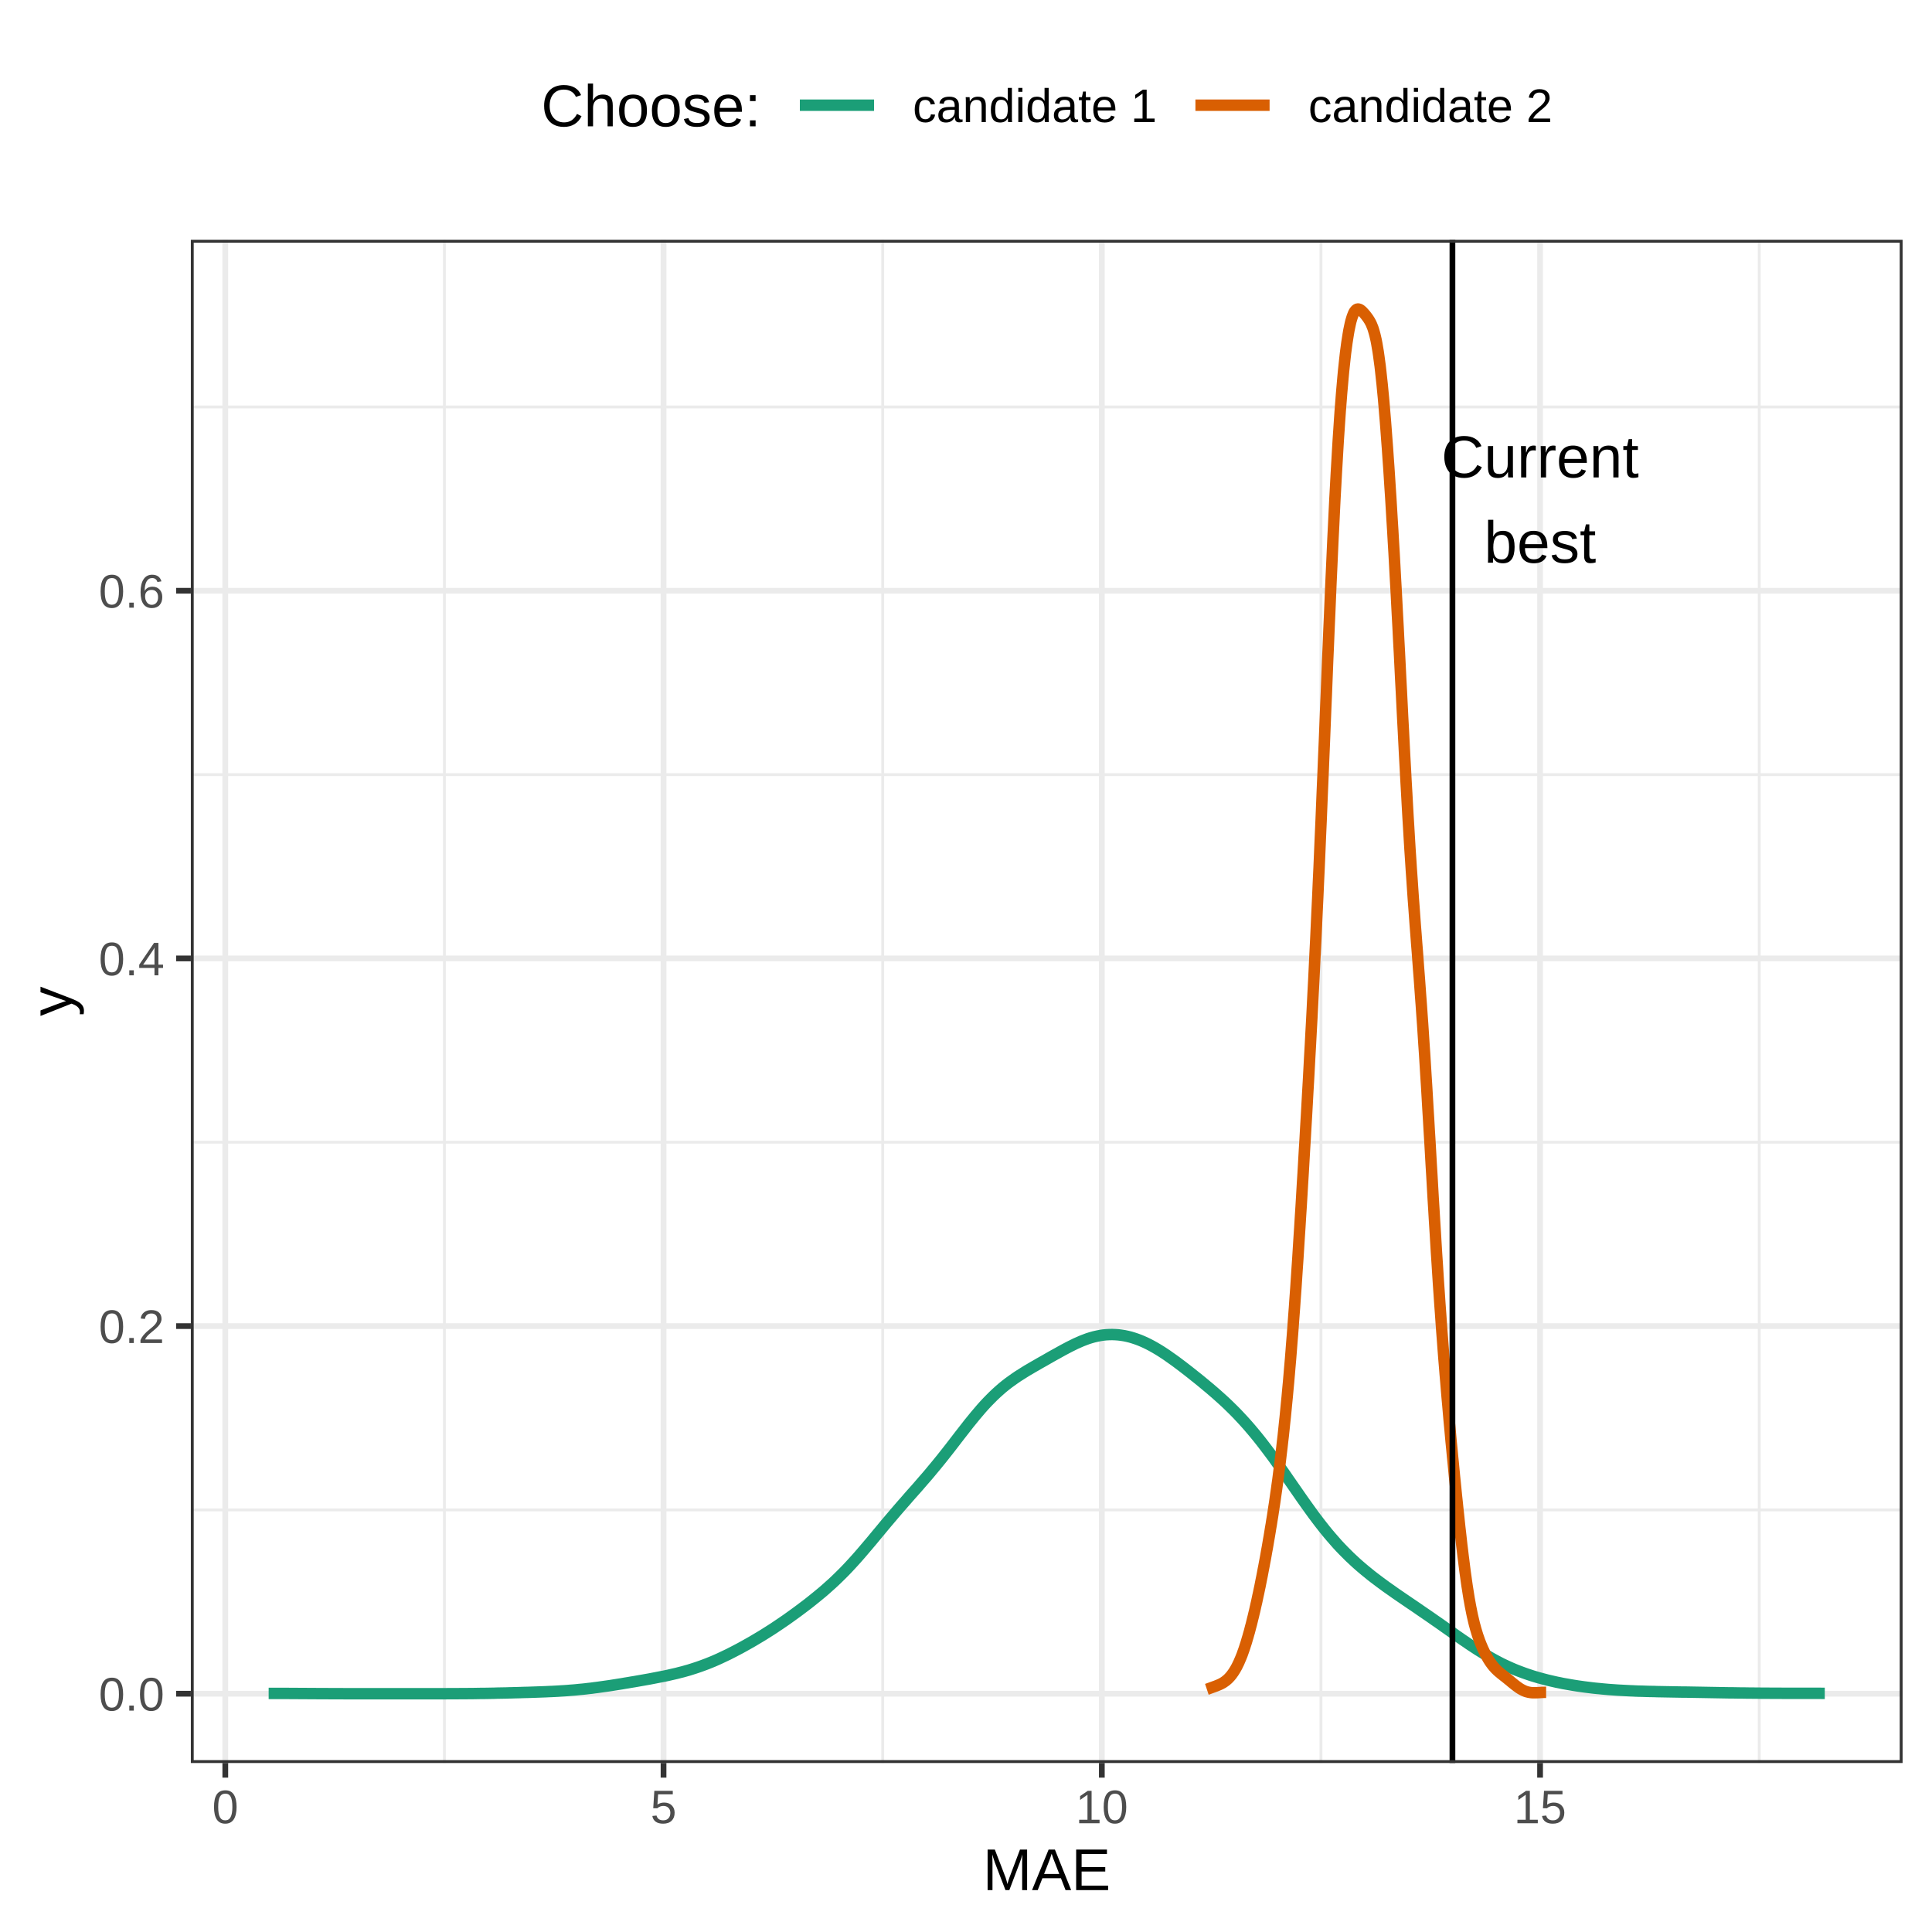
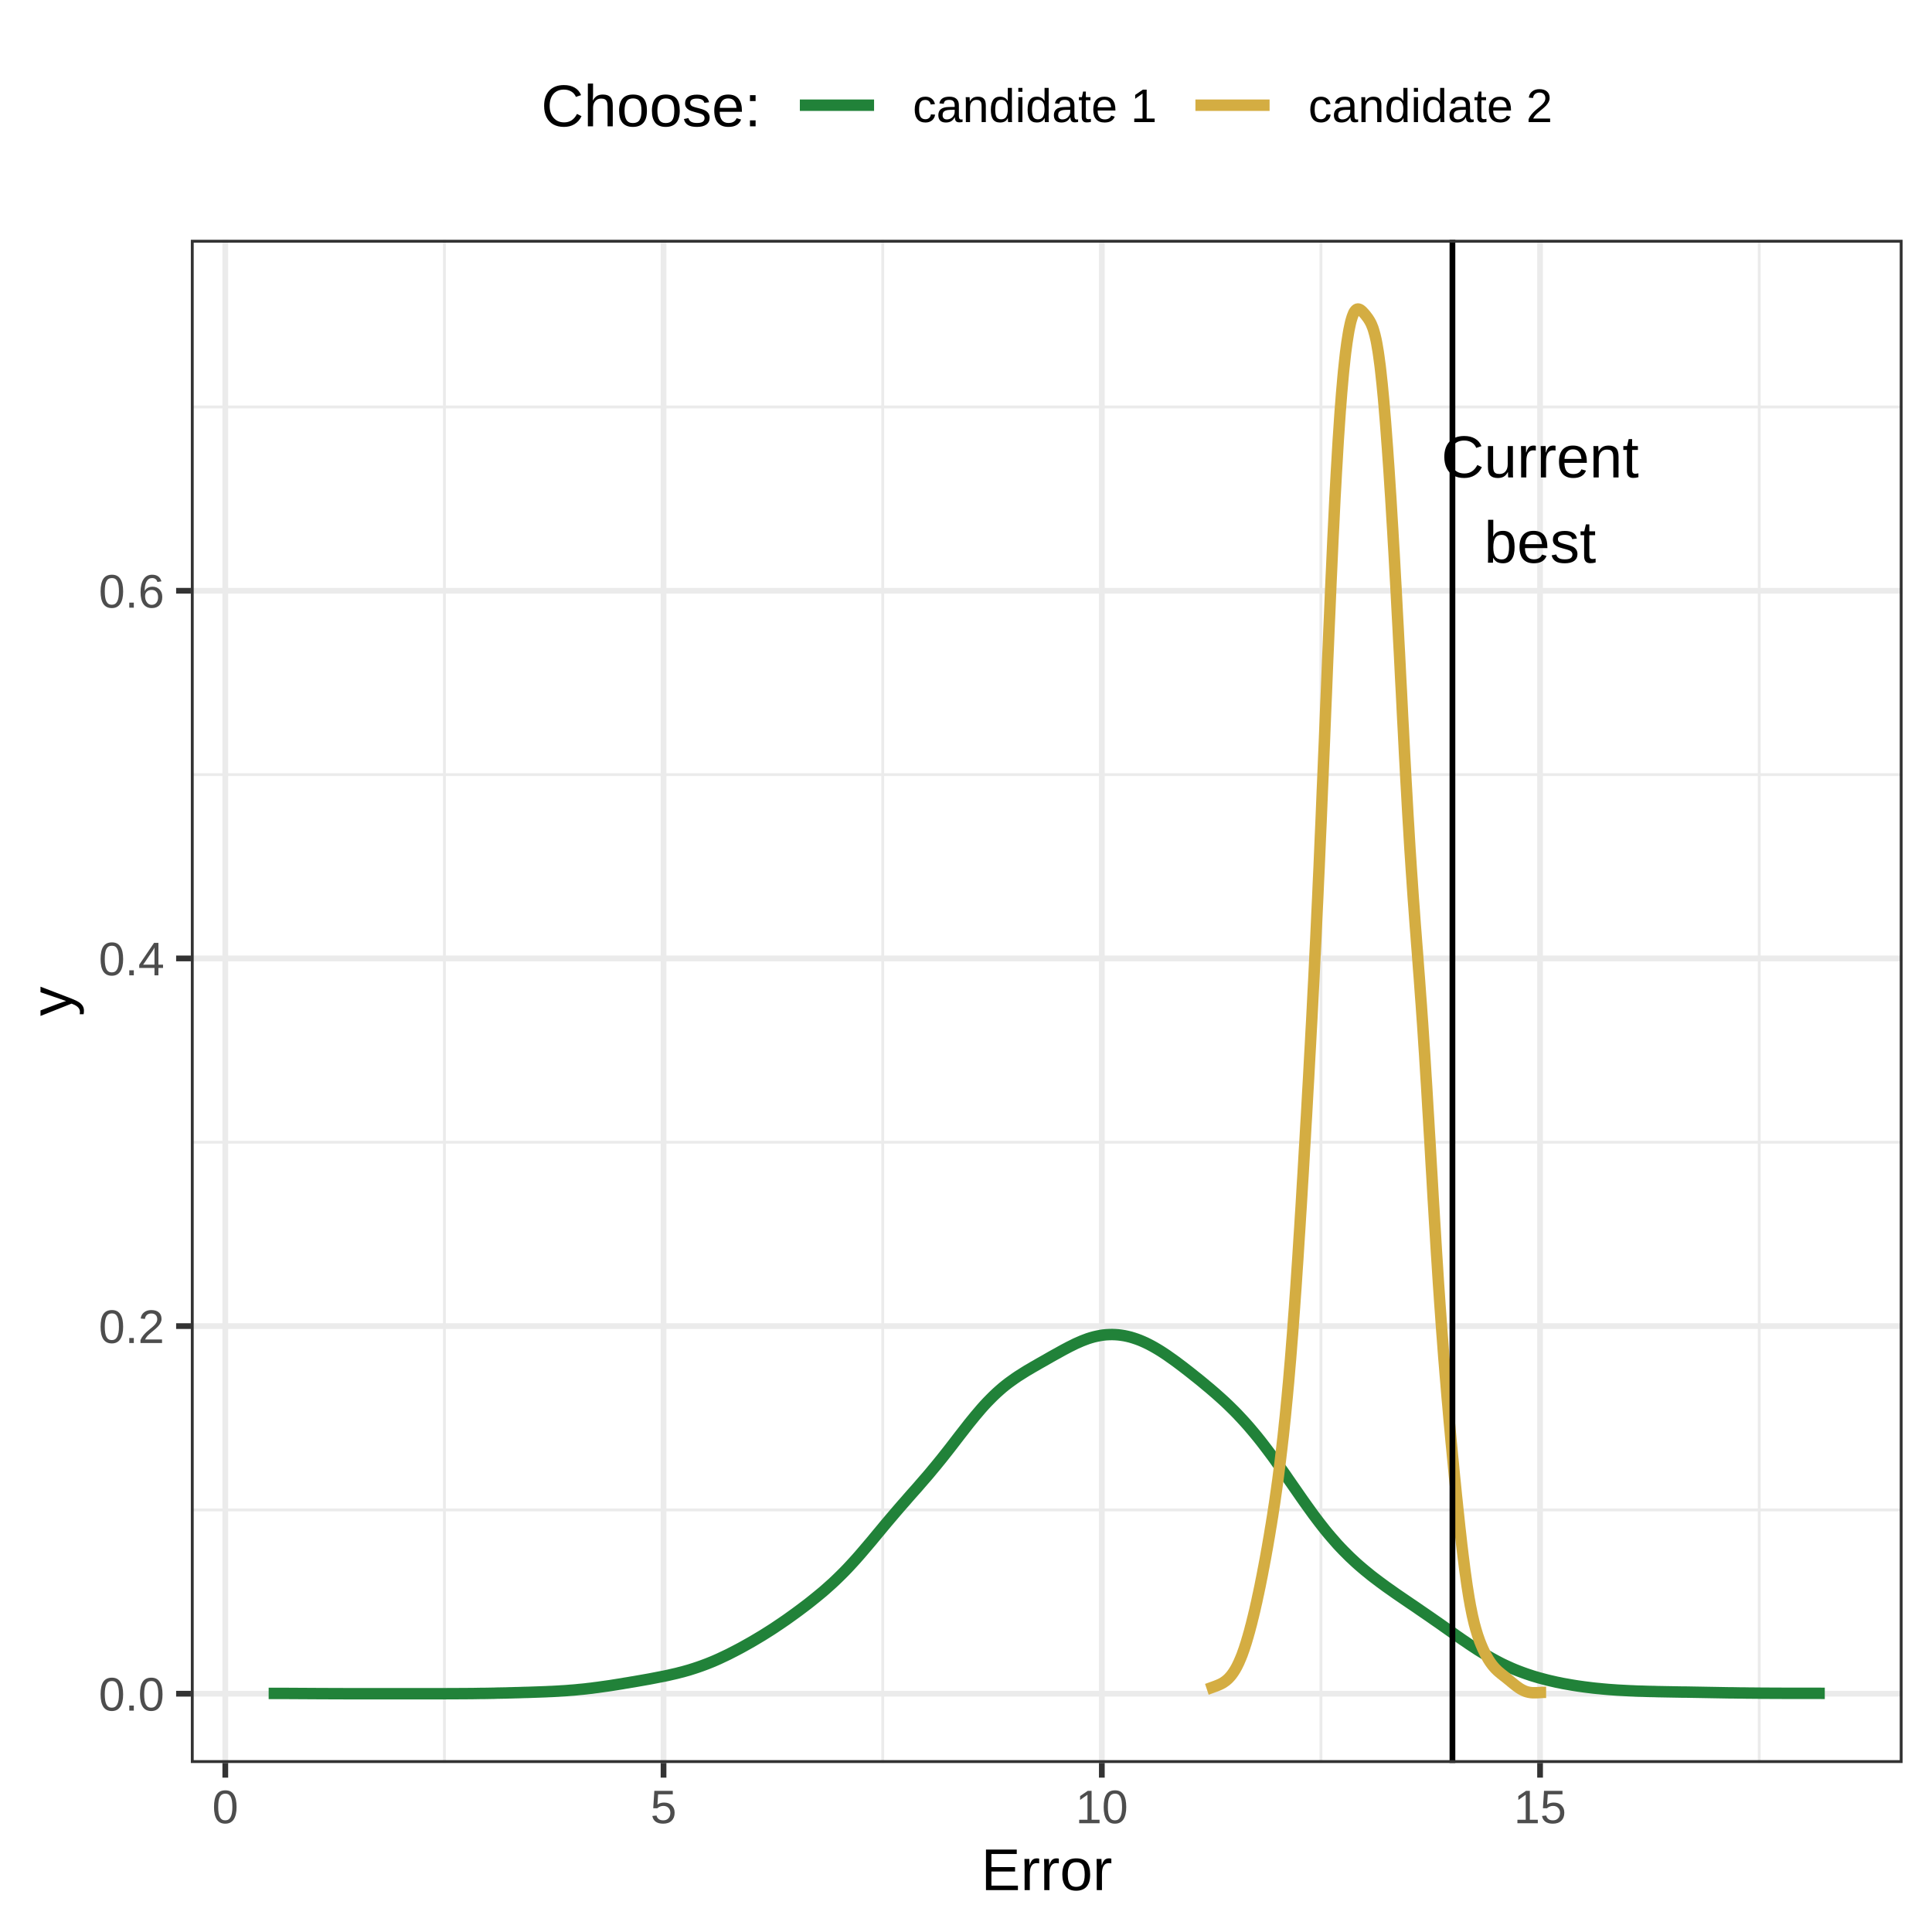
<svg xmlns="http://www.w3.org/2000/svg" width="360.00pt" height="360.00pt" viewBox="0 0 360.00 360.00">
  <g class="svglite">
    <defs>
      <style type="text/css">
    .svglite line, .svglite polyline, .svglite polygon, .svglite path, .svglite rect, .svglite circle {
      fill: none;
      stroke: #000000;
      stroke-linecap: round;
      stroke-linejoin: round;
      stroke-miterlimit: 10.00;
    }
    .svglite text {
      white-space: pre;
    }
    .svglite g.glyphgroup path {
      fill: inherit;
      stroke: none;
    }
  </style>
    </defs>
    <rect width="100%" height="100%" style="stroke: none; fill: #FFFFFF;" />
    <defs>
      <clipPath id="cpMC4wMHwzNjAuMDB8MC4wMHwzNjAuMDA=">
        <rect x="0.00" y="0.00" width="360.00" height="360.00" />
      </clipPath>
    </defs>
    <g clip-path="url(#cpMC4wMHwzNjAuMDB8MC4wMHwzNjAuMDA=)">
      <rect x="0" y="0.00" width="360.00" height="360.00" style="stroke-width: 1.07; stroke: #FFFFFF; fill: #FFFFFF;" />
    </g>
    <defs>
      <clipPath id="cpMzUuNTZ8MzU0LjUyfDQ0LjY4fDMyOC41MA==">
        <rect x="35.56" y="44.68" width="318.96" height="283.83" />
      </clipPath>
    </defs>
    <g clip-path="url(#cpMzUuNTZ8MzU0LjUyfDQ0LjY4fDMyOC41MA==)">
      <rect x="35.56" y="44.68" width="318.96" height="283.83" style="stroke-width: 1.07; stroke: none; fill: #FFFFFF;" />
      <polyline points="35.56,281.35 354.52,281.35 " style="stroke-width: 0.53; stroke: #EBEBEB; stroke-linecap: butt;" />
      <polyline points="35.56,212.84 354.52,212.84 " style="stroke-width: 0.53; stroke: #EBEBEB; stroke-linecap: butt;" />
      <polyline points="35.56,144.34 354.52,144.34 " style="stroke-width: 0.53; stroke: #EBEBEB; stroke-linecap: butt;" />
      <polyline points="35.56,75.83 354.52,75.83 " style="stroke-width: 0.53; stroke: #EBEBEB; stroke-linecap: butt;" />
      <polyline points="82.81,328.50 82.81,44.68 " style="stroke-width: 0.53; stroke: #EBEBEB; stroke-linecap: butt;" />
      <polyline points="164.48,328.50 164.48,44.68 " style="stroke-width: 0.53; stroke: #EBEBEB; stroke-linecap: butt;" />
      <polyline points="246.14,328.50 246.14,44.68 " style="stroke-width: 0.53; stroke: #EBEBEB; stroke-linecap: butt;" />
      <polyline points="327.81,328.50 327.81,44.68 " style="stroke-width: 0.53; stroke: #EBEBEB; stroke-linecap: butt;" />
      <polyline points="35.56,315.60 354.52,315.60 " style="stroke-width: 1.07; stroke: #EBEBEB; stroke-linecap: butt;" />
      <polyline points="35.56,247.10 354.52,247.10 " style="stroke-width: 1.07; stroke: #EBEBEB; stroke-linecap: butt;" />
      <polyline points="35.56,178.59 354.52,178.59 " style="stroke-width: 1.07; stroke: #EBEBEB; stroke-linecap: butt;" />
      <polyline points="35.56,110.08 354.52,110.08 " style="stroke-width: 1.07; stroke: #EBEBEB; stroke-linecap: butt;" />
      <polyline points="41.98,328.50 41.98,44.68 " style="stroke-width: 1.07; stroke: #EBEBEB; stroke-linecap: butt;" />
      <polyline points="123.64,328.50 123.64,44.68 " style="stroke-width: 1.07; stroke: #EBEBEB; stroke-linecap: butt;" />
      <polyline points="205.31,328.50 205.31,44.68 " style="stroke-width: 1.07; stroke: #EBEBEB; stroke-linecap: butt;" />
      <polyline points="286.97,328.50 286.97,44.68 " style="stroke-width: 1.07; stroke: #EBEBEB; stroke-linecap: butt;" />
-       <polyline points="50.06,315.54 50.63,315.54 51.20,315.54 51.76,315.54 52.33,315.54 52.90,315.54 53.47,315.54 54.03,315.55 54.60,315.55 55.17,315.55 55.74,315.56 56.30,315.56 56.87,315.56 57.44,315.57 58.01,315.57 58.57,315.57 59.14,315.58 59.71,315.58 60.28,315.58 60.84,315.58 61.41,315.59 61.98,315.59 62.55,315.59 63.11,315.59 63.68,315.59 64.25,315.60 64.82,315.60 65.38,315.60 65.95,315.60 66.52,315.60 67.09,315.60 67.65,315.60 68.22,315.60 68.79,315.60 69.36,315.60 69.92,315.60 70.49,315.60 71.06,315.60 71.63,315.60 72.19,315.60 72.76,315.60 73.33,315.60 73.89,315.60 74.46,315.60 75.03,315.60 75.60,315.60 76.16,315.60 76.73,315.60 77.30,315.60 77.87,315.60 78.43,315.60 79.00,315.60 79.57,315.60 80.14,315.60 80.70,315.60 81.27,315.60 81.84,315.60 82.41,315.60 82.97,315.60 83.54,315.59 84.11,315.59 84.68,315.59 85.24,315.59 85.81,315.58 86.38,315.58 86.95,315.58 87.51,315.57 88.08,315.57 88.65,315.56 89.22,315.55 89.78,315.54 90.35,315.54 90.92,315.53 91.49,315.52 92.05,315.51 92.62,315.49 93.19,315.48 93.76,315.47 94.32,315.46 94.89,315.44 95.46,315.43 96.02,315.41 96.59,315.40 97.16,315.38 97.73,315.36 98.29,315.35 98.86,315.33 99.43,315.31 100.00,315.29 100.56,315.27 101.13,315.25 101.70,315.23 102.27,315.20 102.83,315.18 103.40,315.15 103.97,315.12 104.54,315.08 105.10,315.05 105.67,315.01 106.24,314.96 106.81,314.92 107.37,314.87 107.94,314.81 108.51,314.76 109.08,314.70 109.64,314.63 110.21,314.57 110.78,314.49 111.35,314.42 111.91,314.34 112.48,314.26 113.05,314.18 113.62,314.10 114.18,314.01 114.75,313.92 115.32,313.83 115.89,313.74 116.45,313.64 117.02,313.55 117.59,313.45 118.15,313.36 118.72,313.26 119.29,313.16 119.86,313.06 120.42,312.96 120.99,312.86 121.56,312.75 122.13,312.64 122.69,312.53 123.26,312.42 123.83,312.31 124.40,312.19 124.96,312.06 125.53,311.93 126.10,311.80 126.67,311.65 127.23,311.51 127.80,311.35 128.37,311.19 128.94,311.01 129.50,310.83 130.07,310.64 130.64,310.44 131.21,310.23 131.77,310.02 132.34,309.79 132.91,309.56 133.48,309.31 134.04,309.06 134.61,308.79 135.18,308.52 135.75,308.25 136.31,307.96 136.88,307.67 137.45,307.37 138.02,307.07 138.58,306.76 139.15,306.44 139.72,306.12 140.28,305.80 140.85,305.46 141.42,305.12 141.99,304.78 142.55,304.43 143.12,304.07 143.69,303.71 144.26,303.34 144.82,302.96 145.39,302.58 145.96,302.19 146.53,301.80 147.09,301.40 147.66,300.99 148.23,300.58 148.80,300.16 149.36,299.74 149.93,299.31 150.50,298.88 151.07,298.43 151.63,297.98 152.20,297.52 152.77,297.05 153.34,296.58 153.90,296.09 154.47,295.58 155.04,295.07 155.61,294.54 156.17,294.00 156.74,293.44 157.31,292.87 157.88,292.28 158.44,291.68 159.01,291.06 159.58,290.43 160.15,289.78 160.71,289.13 161.28,288.46 161.85,287.79 162.42,287.12 162.98,286.44 163.55,285.75 164.12,285.07 164.68,284.39 165.25,283.71 165.82,283.04 166.39,282.37 166.95,281.71 167.52,281.05 168.09,280.39 168.66,279.75 169.22,279.10 169.79,278.45 170.36,277.81 170.93,277.17 171.49,276.52 172.06,275.86 172.63,275.21 173.20,274.54 173.76,273.86 174.33,273.18 174.90,272.48 175.47,271.78 176.03,271.07 176.60,270.35 177.17,269.62 177.74,268.88 178.30,268.15 178.87,267.41 179.44,266.68 180.01,265.95 180.57,265.23 181.14,264.53 181.71,263.83 182.28,263.16 182.84,262.50 183.41,261.86 183.98,261.25 184.55,260.67 185.11,260.11 185.68,259.57 186.25,259.06 186.81,258.57 187.38,258.11 187.95,257.67 188.52,257.26 189.08,256.86 189.65,256.47 190.22,256.11 190.79,255.75 191.35,255.40 191.92,255.07 192.49,254.73 193.06,254.41 193.62,254.08 194.19,253.76 194.76,253.44 195.33,253.11 195.89,252.79 196.46,252.47 197.03,252.16 197.60,251.84 198.16,251.53 198.73,251.23 199.30,250.93 199.87,250.65 200.43,250.37 201.00,250.12 201.57,249.87 202.14,249.65 202.70,249.44 203.27,249.26 203.84,249.10 204.41,248.97 204.97,248.86 205.54,248.77 206.11,248.71 206.68,248.68 207.24,248.67 207.81,248.69 208.38,248.73 208.94,248.80 209.51,248.89 210.08,249.01 210.65,249.15 211.21,249.32 211.78,249.51 212.35,249.72 212.92,249.96 213.48,250.21 214.05,250.49 214.62,250.79 215.19,251.11 215.75,251.44 216.32,251.79 216.89,252.16 217.46,252.54 218.02,252.94 218.59,253.34 219.16,253.75 219.73,254.18 220.29,254.60 220.86,255.04 221.43,255.48 222.00,255.93 222.56,256.38 223.13,256.83 223.70,257.29 224.27,257.76 224.83,258.23 225.40,258.70 225.97,259.19 226.54,259.68 227.10,260.18 227.67,260.69 228.24,261.21 228.81,261.75 229.37,262.30 229.94,262.86 230.51,263.44 231.07,264.04 231.64,264.65 232.21,265.28 232.78,265.93 233.34,266.59 233.91,267.27 234.48,267.97 235.05,268.69 235.61,269.42 236.18,270.17 236.75,270.93 237.32,271.70 237.88,272.49 238.45,273.29 239.02,274.10 239.59,274.91 240.15,275.73 240.72,276.55 241.29,277.37 241.86,278.19 242.42,279.00 242.99,279.81 243.56,280.61 244.13,281.40 244.69,282.18 245.26,282.94 245.83,283.69 246.40,284.42 246.96,285.13 247.53,285.82 248.10,286.49 248.67,287.14 249.23,287.78 249.80,288.39 250.37,288.98 250.94,289.55 251.50,290.11 252.07,290.64 252.64,291.17 253.20,291.67 253.77,292.16 254.34,292.64 254.91,293.10 255.47,293.56 256.04,294.00 256.61,294.43 257.18,294.86 257.74,295.27 258.31,295.69 258.88,296.09 259.45,296.49 260.01,296.89 260.58,297.28 261.15,297.67 261.72,298.06 262.28,298.44 262.85,298.83 263.42,299.21 263.99,299.60 264.55,299.99 265.12,300.38 265.69,300.77 266.26,301.16 266.82,301.55 267.39,301.95 267.96,302.34 268.53,302.74 269.09,303.14 269.66,303.54 270.23,303.94 270.80,304.34 271.36,304.74 271.93,305.13 272.50,305.53 273.07,305.91 273.63,306.30 274.20,306.68 274.77,307.05 275.33,307.42 275.90,307.77 276.47,308.12 277.04,308.46 277.60,308.79 278.17,309.11 278.74,309.42 279.31,309.72 279.87,310.01 280.44,310.28 281.01,310.54 281.58,310.80 282.14,311.04 282.71,311.27 283.28,311.49 283.85,311.70 284.41,311.90 284.98,312.09 285.55,312.28 286.12,312.45 286.68,312.62 287.25,312.77 287.82,312.92 288.39,313.07 288.95,313.20 289.52,313.33 290.09,313.46 290.66,313.57 291.22,313.69 291.79,313.79 292.36,313.89 292.93,313.99 293.49,314.08 294.06,314.17 294.63,314.25 295.20,314.33 295.76,314.40 296.33,314.47 296.90,314.54 297.46,314.60 298.03,314.65 298.60,314.71 299.17,314.76 299.73,314.81 300.30,314.85 300.87,314.89 301.44,314.93 302.00,314.96 302.57,314.99 303.14,315.02 303.71,315.05 304.27,315.07 304.84,315.10 305.41,315.12 305.98,315.13 306.54,315.15 307.11,315.17 307.68,315.18 308.25,315.19 308.81,315.21 309.38,315.22 309.95,315.23 310.52,315.24 311.08,315.25 311.65,315.26 312.22,315.27 312.79,315.28 313.35,315.29 313.92,315.29 314.49,315.30 315.06,315.31 315.62,315.32 316.19,315.33 316.76,315.34 317.33,315.35 317.89,315.36 318.46,315.37 319.03,315.38 319.59,315.39 320.16,315.40 320.73,315.41 321.30,315.42 321.86,315.43 322.43,315.44 323.00,315.44 323.57,315.45 324.13,315.46 324.70,315.46 325.27,315.47 325.84,315.48 326.40,315.48 326.97,315.49 327.54,315.49 328.11,315.50 328.67,315.50 329.24,315.50 329.81,315.51 330.38,315.51 330.94,315.51 331.51,315.51 332.08,315.52 332.65,315.52 333.21,315.52 333.78,315.52 334.35,315.52 334.92,315.52 335.48,315.52 336.05,315.52 336.62,315.52 337.19,315.52 337.75,315.52 338.32,315.52 338.89,315.52 339.46,315.53 340.02,315.53 " style="stroke-width: 2.13; stroke: #1B9E77; stroke-linecap: butt;" />
-       <polyline points="224.88,314.78 225.00,314.74 225.13,314.69 225.25,314.65 225.37,314.60 225.50,314.56 225.62,314.51 225.74,314.47 225.87,314.42 225.99,314.38 226.12,314.33 226.24,314.29 226.36,314.24 226.49,314.20 226.61,314.15 226.73,314.10 226.86,314.05 226.98,314.00 227.11,313.95 227.23,313.89 227.35,313.84 227.48,313.78 227.60,313.71 227.72,313.65 227.85,313.58 227.97,313.50 228.09,313.42 228.22,313.33 228.34,313.24 228.47,313.15 228.59,313.04 228.71,312.94 228.84,312.82 228.96,312.70 229.08,312.57 229.21,312.43 229.33,312.29 229.46,312.13 229.58,311.97 229.70,311.80 229.83,311.62 229.95,311.43 230.07,311.24 230.20,311.03 230.32,310.81 230.45,310.58 230.57,310.34 230.69,310.09 230.82,309.83 230.94,309.55 231.06,309.27 231.19,308.97 231.31,308.67 231.44,308.35 231.56,308.01 231.68,307.67 231.81,307.31 231.93,306.95 232.05,306.57 232.18,306.18 232.30,305.78 232.42,305.36 232.55,304.94 232.67,304.50 232.80,304.06 232.92,303.60 233.04,303.13 233.17,302.66 233.29,302.17 233.41,301.67 233.54,301.17 233.66,300.65 233.79,300.13 233.91,299.59 234.03,299.05 234.16,298.50 234.28,297.93 234.40,297.36 234.53,296.78 234.65,296.19 234.78,295.59 234.90,294.98 235.02,294.37 235.15,293.74 235.27,293.11 235.39,292.46 235.52,291.81 235.64,291.15 235.77,290.48 235.89,289.81 236.01,289.12 236.14,288.42 236.26,287.72 236.38,287.01 236.51,286.28 236.63,285.55 236.75,284.80 236.88,284.05 237.00,283.28 237.13,282.50 237.25,281.70 237.37,280.89 237.50,280.07 237.62,279.23 237.74,278.38 237.87,277.50 237.99,276.61 238.12,275.70 238.24,274.76 238.36,273.81 238.49,272.83 238.61,271.83 238.73,270.80 238.86,269.75 238.98,268.67 239.11,267.57 239.23,266.43 239.35,265.26 239.48,264.07 239.60,262.84 239.72,261.58 239.85,260.28 239.97,258.95 240.10,257.58 240.22,256.18 240.34,254.75 240.47,253.27 240.59,251.76 240.71,250.20 240.84,248.61 240.96,246.99 241.08,245.32 241.21,243.62 241.33,241.88 241.46,240.10 241.58,238.29 241.70,236.45 241.83,234.57 241.95,232.66 242.07,230.73 242.20,228.76 242.32,226.77 242.45,224.76 242.57,222.73 242.69,220.67 242.82,218.60 242.94,216.51 243.06,214.40 243.19,212.28 243.31,210.13 243.44,207.98 243.56,205.80 243.68,203.61 243.81,201.40 243.93,199.17 244.05,196.91 244.18,194.63 244.30,192.32 244.43,189.99 244.55,187.62 244.67,185.22 244.80,182.77 244.92,180.29 245.04,177.77 245.17,175.21 245.29,172.60 245.41,169.95 245.54,167.25 245.66,164.51 245.79,161.73 245.91,158.90 246.03,156.04 246.16,153.14 246.28,150.20 246.40,147.24 246.53,144.25 246.65,141.25 246.78,138.22 246.90,135.19 247.02,132.16 247.15,129.13 247.27,126.10 247.39,123.09 247.52,120.11 247.64,117.16 247.77,114.24 247.89,111.36 248.01,108.52 248.14,105.74 248.26,103.03 248.38,100.38 248.51,97.80 248.63,95.28 248.75,92.84 248.88,90.49 249.00,88.23 249.13,86.05 249.25,83.95 249.37,81.94 249.50,80.02 249.62,78.20 249.74,76.47 249.87,74.83 249.99,73.27 250.12,71.79 250.24,70.41 250.36,69.12 250.49,67.91 250.61,66.78 250.73,65.72 250.86,64.74 250.98,63.83 251.11,63.01 251.23,62.25 251.35,61.55 251.48,60.92 251.60,60.35 251.72,59.85 251.85,59.41 251.97,59.02 252.10,58.68 252.22,58.38 252.34,58.14 252.47,57.96 252.59,57.81 252.71,57.70 252.84,57.62 252.96,57.58 253.08,57.58 253.21,57.60 253.33,57.65 253.46,57.71 253.58,57.80 253.70,57.90 253.83,58.01 253.95,58.14 254.07,58.27 254.20,58.41 254.32,58.55 254.45,58.70 254.57,58.86 254.69,59.02 254.82,59.19 254.94,59.36 255.06,59.55 255.19,59.75 255.31,59.97 255.44,60.21 255.56,60.47 255.68,60.77 255.81,61.09 255.93,61.46 256.05,61.88 256.18,62.34 256.30,62.85 256.43,63.42 256.55,64.05 256.67,64.76 256.80,65.52 256.92,66.36 257.04,67.26 257.17,68.22 257.29,69.28 257.41,70.40 257.54,71.59 257.66,72.85 257.79,74.18 257.91,75.57 258.03,77.03 258.16,78.56 258.28,80.14 258.40,81.78 258.53,83.47 258.65,85.23 258.78,87.03 258.90,88.89 259.02,90.79 259.15,92.73 259.27,94.72 259.39,96.76 259.52,98.84 259.64,100.97 259.77,103.13 259.89,105.33 260.01,107.56 260.14,109.84 260.26,112.15 260.38,114.48 260.51,116.84 260.63,119.23 260.76,121.63 260.88,124.05 261.00,126.48 261.13,128.91 261.25,131.33 261.37,133.76 261.50,136.16 261.62,138.54 261.74,140.90 261.87,143.23 261.99,145.52 262.12,147.77 262.24,149.97 262.36,152.11 262.49,154.21 262.61,156.26 262.73,158.26 262.86,160.19 262.98,162.07 263.11,163.91 263.23,165.70 263.35,167.45 263.48,169.16 263.60,170.83 263.72,172.48 263.85,174.12 263.97,175.74 264.10,177.35 264.22,178.97 264.34,180.60 264.47,182.24 264.59,183.91 264.71,185.59 264.84,187.31 264.96,189.06 265.09,190.85 265.21,192.68 265.33,194.55 265.46,196.45 265.58,198.39 265.70,200.37 265.83,202.38 265.95,204.42 266.07,206.49 266.20,208.58 266.32,210.69 266.45,212.81 266.57,214.93 266.69,217.06 266.82,219.19 266.94,221.31 267.06,223.41 267.19,225.50 267.31,227.56 267.44,229.60 267.56,231.62 267.68,233.60 267.81,235.54 267.93,237.45 268.05,239.32 268.18,241.16 268.30,242.96 268.43,244.72 268.55,246.44 268.67,248.13 268.80,249.78 268.92,251.40 269.04,252.98 269.17,254.53 269.29,256.05 269.42,257.54 269.54,259.01 269.66,260.45 269.79,261.87 269.91,263.27 270.03,264.64 270.16,266.00 270.28,267.34 270.40,268.67 270.53,269.97 270.65,271.27 270.78,272.55 270.90,273.81 271.02,275.07 271.15,276.31 271.27,277.54 271.39,278.75 271.52,279.95 271.64,281.14 271.77,282.31 271.89,283.46 272.01,284.60 272.14,285.72 272.26,286.81 272.38,287.89 272.51,288.94 272.63,289.96 272.76,290.96 272.88,291.93 273.00,292.87 273.13,293.78 273.25,294.66 273.37,295.50 273.50,296.31 273.62,297.08 273.74,297.83 273.87,298.54 273.99,299.22 274.12,299.86 274.24,300.47 274.36,301.05 274.49,301.60 274.61,302.12 274.73,302.62 274.86,303.08 274.98,303.53 275.11,303.96 275.23,304.36 275.35,304.75 275.48,305.11 275.60,305.46 275.72,305.80 275.85,306.12 275.97,306.43 276.10,306.73 276.22,307.02 276.34,307.29 276.47,307.56 276.59,307.82 276.71,308.07 276.84,308.31 276.96,308.54 277.09,308.76 277.21,308.98 277.33,309.19 277.46,309.39 277.58,309.58 277.70,309.76 277.83,309.94 277.95,310.10 278.07,310.27 278.20,310.42 278.32,310.57 278.45,310.71 278.57,310.85 278.69,310.98 278.82,311.10 278.94,311.22 279.06,311.34 279.19,311.45 279.31,311.56 279.44,311.66 279.56,311.76 279.68,311.87 279.81,311.97 279.93,312.06 280.05,312.16 280.18,312.26 280.30,312.36 280.43,312.45 280.55,312.55 280.67,312.65 280.80,312.75 280.92,312.85 281.04,312.95 281.17,313.05 281.29,313.15 281.42,313.25 281.54,313.36 281.66,313.46 281.79,313.56 281.91,313.66 282.03,313.76 282.16,313.86 282.28,313.96 282.40,314.05 282.53,314.15 282.65,314.24 282.78,314.33 282.90,314.42 283.02,314.51 283.15,314.59 283.27,314.67 283.39,314.74 283.52,314.81 283.64,314.88 283.77,314.94 283.89,315.00 284.01,315.06 284.14,315.11 284.26,315.16 284.38,315.20 284.51,315.24 284.63,315.27 284.76,315.30 284.88,315.33 285.00,315.35 285.13,315.37 285.25,315.39 285.37,315.40 285.50,315.41 285.62,315.42 285.75,315.42 285.87,315.42 285.99,315.42 286.12,315.42 286.24,315.42 286.36,315.41 286.49,315.41 286.61,315.40 286.73,315.39 286.86,315.39 286.98,315.38 287.11,315.37 287.23,315.36 287.35,315.36 287.48,315.35 287.60,315.35 287.72,315.34 287.85,315.34 287.97,315.34 288.10,315.34 " style="stroke-width: 2.13; stroke: #D95F02; stroke-linecap: butt;" />
+       <polyline points="50.06,315.54 50.63,315.54 51.20,315.54 51.76,315.54 52.33,315.54 52.90,315.54 53.47,315.54 54.03,315.55 54.60,315.55 55.17,315.55 55.74,315.56 56.30,315.56 56.87,315.56 57.44,315.57 58.01,315.57 58.57,315.57 59.14,315.58 59.71,315.58 60.28,315.58 60.84,315.58 61.41,315.59 61.98,315.59 62.55,315.59 63.11,315.59 63.68,315.59 64.25,315.60 64.82,315.60 65.38,315.60 65.95,315.60 66.52,315.60 67.09,315.60 67.65,315.60 68.22,315.60 68.79,315.60 69.36,315.60 69.92,315.60 70.49,315.60 71.06,315.60 71.63,315.60 72.19,315.60 72.76,315.60 73.33,315.60 73.89,315.60 74.46,315.60 75.03,315.60 75.60,315.60 76.16,315.60 76.73,315.60 77.30,315.60 77.87,315.60 78.43,315.60 79.00,315.60 79.57,315.60 80.14,315.60 80.70,315.60 81.27,315.60 81.84,315.60 82.41,315.60 82.97,315.60 83.54,315.59 84.11,315.59 84.68,315.59 85.24,315.59 85.81,315.58 86.38,315.58 86.95,315.58 87.51,315.57 88.08,315.57 88.65,315.56 89.22,315.55 89.78,315.54 90.35,315.54 90.92,315.53 91.49,315.52 92.05,315.51 92.62,315.49 93.19,315.48 93.76,315.47 94.32,315.46 94.89,315.44 95.46,315.43 96.02,315.41 96.59,315.40 97.16,315.38 97.73,315.36 98.29,315.35 98.86,315.33 99.43,315.31 100.00,315.29 100.56,315.27 101.13,315.25 101.70,315.23 102.27,315.20 102.83,315.18 103.40,315.15 103.97,315.12 104.54,315.08 105.10,315.05 105.67,315.01 106.24,314.96 106.81,314.92 107.37,314.87 107.94,314.81 108.51,314.76 109.08,314.70 109.64,314.63 110.21,314.57 110.78,314.49 111.35,314.42 111.91,314.34 112.48,314.26 113.05,314.18 113.62,314.10 114.18,314.01 114.75,313.92 115.32,313.83 115.89,313.74 116.45,313.64 117.02,313.55 117.59,313.45 118.15,313.36 118.72,313.26 119.29,313.16 119.86,313.06 120.42,312.96 120.99,312.86 121.56,312.75 122.13,312.64 122.69,312.53 123.26,312.42 123.83,312.31 124.40,312.19 124.96,312.06 125.53,311.93 126.10,311.80 126.67,311.65 127.23,311.51 127.80,311.35 128.37,311.19 128.94,311.01 129.50,310.83 130.07,310.64 130.64,310.44 131.21,310.23 131.77,310.02 132.34,309.79 132.91,309.56 133.48,309.31 134.04,309.06 134.61,308.79 135.18,308.52 135.75,308.25 136.31,307.96 136.88,307.67 137.45,307.37 138.02,307.07 138.58,306.76 139.15,306.44 139.72,306.12 140.28,305.80 140.85,305.46 141.42,305.12 141.99,304.78 142.55,304.43 143.12,304.07 143.69,303.71 144.26,303.34 144.82,302.96 145.39,302.58 145.96,302.19 146.53,301.80 147.09,301.40 147.66,300.99 148.23,300.58 148.80,300.16 149.36,299.74 149.93,299.31 150.50,298.88 151.07,298.43 151.63,297.98 152.20,297.52 152.77,297.05 153.34,296.58 153.90,296.09 154.47,295.58 155.04,295.07 155.61,294.54 156.17,294.00 156.74,293.44 157.31,292.87 157.88,292.28 158.44,291.68 159.01,291.06 159.58,290.43 160.15,289.78 160.71,289.13 161.28,288.46 161.85,287.79 162.42,287.12 162.98,286.44 163.55,285.75 164.12,285.07 164.68,284.39 165.25,283.71 165.82,283.04 166.39,282.37 166.95,281.71 167.52,281.05 168.09,280.39 168.66,279.75 169.22,279.10 169.79,278.45 170.36,277.81 170.93,277.17 171.49,276.52 172.06,275.86 172.63,275.21 173.20,274.54 173.76,273.86 174.33,273.18 174.90,272.48 175.47,271.78 176.03,271.07 176.60,270.35 177.17,269.62 177.74,268.88 178.30,268.15 178.87,267.41 179.44,266.68 180.01,265.95 180.57,265.23 181.14,264.53 181.71,263.83 182.28,263.16 182.84,262.50 183.41,261.86 183.98,261.25 184.55,260.67 185.11,260.11 185.68,259.57 186.25,259.06 186.81,258.57 187.38,258.11 187.95,257.67 188.52,257.26 189.08,256.86 189.65,256.47 190.22,256.11 190.79,255.75 191.35,255.40 191.92,255.07 192.49,254.73 193.06,254.41 193.62,254.08 194.19,253.76 194.76,253.44 195.33,253.11 195.89,252.79 196.46,252.47 197.03,252.16 197.60,251.84 198.16,251.53 198.73,251.23 199.30,250.93 199.87,250.65 200.43,250.37 201.00,250.12 201.57,249.87 202.14,249.65 202.70,249.44 203.27,249.26 203.84,249.10 204.41,248.97 204.97,248.86 205.54,248.77 206.11,248.71 206.68,248.68 207.24,248.67 207.81,248.69 208.38,248.73 208.94,248.80 209.51,248.89 210.08,249.01 210.65,249.15 211.21,249.32 211.78,249.51 212.35,249.72 212.92,249.96 213.48,250.21 214.05,250.49 214.62,250.79 215.19,251.11 215.75,251.44 216.32,251.79 216.89,252.16 217.46,252.54 218.02,252.94 218.59,253.34 219.16,253.75 219.73,254.18 220.29,254.60 220.86,255.04 221.43,255.48 222.00,255.93 222.56,256.38 223.13,256.83 223.70,257.29 224.27,257.76 224.83,258.23 225.40,258.70 225.97,259.19 226.54,259.68 227.10,260.18 227.67,260.69 228.24,261.21 228.81,261.75 229.37,262.30 229.94,262.86 230.51,263.44 231.07,264.04 231.64,264.65 232.21,265.28 232.78,265.93 233.34,266.59 233.91,267.27 234.48,267.97 235.05,268.69 235.61,269.42 236.18,270.17 236.75,270.93 237.32,271.70 237.88,272.49 238.45,273.29 239.02,274.10 239.59,274.91 240.15,275.73 240.72,276.55 241.29,277.37 241.86,278.19 242.42,279.00 242.99,279.81 243.56,280.61 244.13,281.40 244.69,282.18 245.26,282.94 245.83,283.69 246.40,284.42 246.96,285.13 247.53,285.82 248.10,286.49 248.67,287.14 249.23,287.78 249.80,288.39 250.37,288.98 250.94,289.55 251.50,290.11 252.07,290.64 252.64,291.17 253.20,291.67 253.77,292.16 254.34,292.64 254.91,293.10 255.47,293.56 256.04,294.00 256.61,294.43 257.18,294.86 257.74,295.27 258.31,295.69 258.88,296.09 259.45,296.49 260.01,296.89 260.58,297.28 261.15,297.67 261.72,298.06 262.28,298.44 262.85,298.83 263.42,299.21 263.99,299.60 264.55,299.99 265.12,300.38 265.69,300.77 266.26,301.16 266.82,301.55 267.39,301.95 267.96,302.34 268.53,302.74 269.09,303.14 269.66,303.54 270.23,303.94 270.80,304.34 271.36,304.74 271.93,305.13 272.50,305.53 273.07,305.91 273.63,306.30 274.20,306.68 274.77,307.05 275.33,307.42 275.90,307.77 276.47,308.12 277.04,308.46 277.60,308.79 278.17,309.11 278.74,309.42 279.31,309.72 279.87,310.01 280.44,310.28 281.01,310.54 281.58,310.80 282.14,311.04 282.71,311.27 283.28,311.49 283.85,311.70 284.41,311.90 284.98,312.09 285.55,312.28 286.12,312.45 286.68,312.62 287.25,312.77 287.82,312.92 288.39,313.07 288.95,313.20 289.52,313.33 290.09,313.46 290.66,313.57 291.22,313.69 291.79,313.79 292.36,313.89 292.93,313.99 293.49,314.08 294.06,314.17 294.63,314.25 295.20,314.33 295.76,314.40 296.33,314.47 296.90,314.54 297.46,314.60 298.03,314.65 298.60,314.71 299.17,314.76 299.73,314.81 300.30,314.85 300.87,314.89 301.44,314.93 302.00,314.96 302.57,314.99 303.14,315.02 303.71,315.05 304.27,315.07 304.84,315.10 305.41,315.12 305.98,315.13 306.54,315.15 307.11,315.17 307.68,315.18 308.25,315.19 308.81,315.21 309.38,315.22 309.95,315.23 310.52,315.24 311.08,315.25 311.65,315.26 312.22,315.27 312.79,315.28 313.35,315.29 313.92,315.29 314.49,315.30 315.06,315.31 315.62,315.32 316.19,315.33 316.76,315.34 317.33,315.35 317.89,315.36 318.46,315.37 319.03,315.38 319.59,315.39 320.16,315.40 320.73,315.41 321.30,315.42 321.86,315.43 322.43,315.44 323.00,315.44 323.57,315.45 324.13,315.46 324.70,315.46 325.27,315.47 325.84,315.48 326.40,315.48 326.97,315.49 327.54,315.49 328.11,315.50 328.67,315.50 329.24,315.50 329.81,315.51 330.38,315.51 330.94,315.51 331.51,315.51 332.08,315.52 332.65,315.52 333.21,315.52 333.78,315.52 334.35,315.52 334.92,315.52 335.48,315.52 336.05,315.52 336.62,315.52 337.19,315.52 337.75,315.52 338.32,315.52 338.89,315.52 339.46,315.53 340.02,315.53 " style="stroke-width: 2.13; stroke: #218239; stroke-linecap: butt;" />
+       <polyline points="224.88,314.78 225.00,314.74 225.13,314.69 225.25,314.65 225.37,314.60 225.50,314.56 225.62,314.51 225.74,314.47 225.87,314.42 225.99,314.38 226.12,314.33 226.24,314.29 226.36,314.24 226.49,314.20 226.61,314.15 226.73,314.10 226.86,314.05 226.98,314.00 227.11,313.95 227.23,313.89 227.35,313.84 227.48,313.78 227.60,313.71 227.72,313.65 227.85,313.58 227.97,313.50 228.09,313.42 228.22,313.33 228.34,313.24 228.47,313.15 228.59,313.04 228.71,312.94 228.84,312.82 228.96,312.70 229.08,312.57 229.21,312.43 229.33,312.29 229.46,312.13 229.58,311.97 229.70,311.80 229.83,311.62 229.95,311.43 230.07,311.24 230.20,311.03 230.32,310.81 230.45,310.58 230.57,310.34 230.69,310.09 230.82,309.83 230.94,309.55 231.06,309.27 231.19,308.97 231.31,308.67 231.44,308.35 231.56,308.01 231.68,307.67 231.81,307.31 231.93,306.95 232.05,306.57 232.18,306.18 232.30,305.78 232.42,305.36 232.55,304.94 232.67,304.50 232.80,304.06 232.92,303.60 233.04,303.13 233.17,302.66 233.29,302.17 233.41,301.67 233.54,301.17 233.66,300.65 233.79,300.13 233.91,299.59 234.03,299.05 234.16,298.50 234.28,297.93 234.40,297.36 234.53,296.78 234.65,296.19 234.78,295.59 234.90,294.98 235.02,294.37 235.15,293.74 235.27,293.11 235.39,292.46 235.52,291.81 235.64,291.15 235.77,290.48 235.89,289.81 236.01,289.12 236.14,288.42 236.26,287.72 236.38,287.01 236.51,286.28 236.63,285.55 236.75,284.80 236.88,284.05 237.00,283.28 237.13,282.50 237.25,281.70 237.37,280.89 237.50,280.07 237.62,279.23 237.74,278.38 237.87,277.50 237.99,276.61 238.12,275.70 238.24,274.76 238.36,273.81 238.49,272.83 238.61,271.83 238.73,270.80 238.86,269.75 238.98,268.67 239.11,267.57 239.23,266.43 239.35,265.26 239.48,264.07 239.60,262.84 239.72,261.58 239.85,260.28 239.97,258.95 240.10,257.58 240.22,256.18 240.34,254.75 240.47,253.27 240.59,251.76 240.71,250.20 240.84,248.61 240.96,246.99 241.08,245.32 241.21,243.62 241.33,241.88 241.46,240.10 241.58,238.29 241.70,236.45 241.83,234.57 241.95,232.66 242.07,230.73 242.20,228.76 242.32,226.77 242.45,224.76 242.57,222.73 242.69,220.67 242.82,218.60 242.94,216.51 243.06,214.40 243.19,212.28 243.31,210.13 243.44,207.98 243.56,205.80 243.68,203.61 243.81,201.40 243.93,199.17 244.05,196.91 244.18,194.63 244.30,192.32 244.43,189.99 244.55,187.62 244.67,185.22 244.80,182.77 244.92,180.29 245.04,177.77 245.17,175.21 245.29,172.60 245.41,169.95 245.54,167.25 245.66,164.51 245.79,161.73 245.91,158.90 246.03,156.04 246.16,153.14 246.28,150.20 246.40,147.24 246.53,144.25 246.65,141.25 246.78,138.22 246.90,135.19 247.02,132.16 247.15,129.13 247.27,126.10 247.39,123.09 247.52,120.11 247.64,117.16 247.77,114.24 247.89,111.36 248.01,108.52 248.14,105.74 248.26,103.03 248.38,100.38 248.51,97.80 248.63,95.28 248.75,92.84 248.88,90.49 249.00,88.23 249.13,86.05 249.25,83.95 249.37,81.94 249.50,80.02 249.62,78.20 249.74,76.47 249.87,74.83 249.99,73.27 250.12,71.79 250.24,70.41 250.36,69.12 250.49,67.91 250.61,66.78 250.73,65.72 250.86,64.74 250.98,63.83 251.11,63.01 251.23,62.25 251.35,61.55 251.48,60.92 251.60,60.35 251.72,59.85 251.85,59.41 251.97,59.02 252.10,58.68 252.22,58.38 252.34,58.14 252.47,57.96 252.59,57.81 252.71,57.70 252.84,57.62 252.96,57.58 253.08,57.58 253.21,57.60 253.33,57.65 253.46,57.71 253.58,57.80 253.70,57.90 253.83,58.01 253.95,58.14 254.07,58.27 254.20,58.41 254.32,58.55 254.45,58.70 254.57,58.86 254.69,59.02 254.82,59.19 254.94,59.36 255.06,59.55 255.19,59.75 255.31,59.97 255.44,60.21 255.56,60.47 255.68,60.77 255.81,61.09 255.93,61.46 256.05,61.88 256.18,62.34 256.30,62.85 256.43,63.42 256.55,64.05 256.67,64.76 256.80,65.52 256.92,66.36 257.04,67.26 257.17,68.22 257.29,69.28 257.41,70.40 257.54,71.59 257.66,72.85 257.79,74.18 257.91,75.57 258.03,77.03 258.16,78.56 258.28,80.14 258.40,81.78 258.53,83.47 258.65,85.23 258.78,87.03 258.90,88.89 259.02,90.79 259.15,92.73 259.27,94.72 259.39,96.76 259.52,98.84 259.64,100.97 259.77,103.13 259.89,105.33 260.01,107.56 260.14,109.84 260.26,112.15 260.38,114.48 260.51,116.84 260.63,119.23 260.76,121.63 260.88,124.05 261.00,126.48 261.13,128.91 261.25,131.33 261.37,133.76 261.50,136.16 261.62,138.54 261.74,140.90 261.87,143.23 261.99,145.52 262.12,147.77 262.24,149.97 262.36,152.11 262.49,154.21 262.61,156.26 262.73,158.26 262.86,160.19 262.98,162.07 263.11,163.91 263.23,165.70 263.35,167.45 263.48,169.16 263.60,170.83 263.72,172.48 263.85,174.12 263.97,175.74 264.10,177.35 264.22,178.97 264.34,180.60 264.47,182.24 264.59,183.91 264.71,185.59 264.84,187.31 264.96,189.06 265.09,190.85 265.21,192.68 265.33,194.55 265.46,196.45 265.58,198.39 265.70,200.37 265.83,202.38 265.95,204.42 266.07,206.49 266.20,208.58 266.32,210.69 266.45,212.81 266.57,214.93 266.69,217.06 266.82,219.19 266.94,221.31 267.06,223.41 267.19,225.50 267.31,227.56 267.44,229.60 267.56,231.62 267.68,233.60 267.81,235.54 267.93,237.45 268.05,239.32 268.18,241.16 268.30,242.96 268.43,244.72 268.55,246.44 268.67,248.13 268.80,249.78 268.92,251.40 269.04,252.98 269.17,254.53 269.29,256.05 269.42,257.54 269.54,259.01 269.66,260.45 269.79,261.87 269.91,263.27 270.03,264.64 270.16,266.00 270.28,267.34 270.40,268.67 270.53,269.97 270.65,271.27 270.78,272.55 270.90,273.81 271.02,275.07 271.15,276.31 271.27,277.54 271.39,278.75 271.52,279.95 271.64,281.14 271.77,282.31 271.89,283.46 272.01,284.60 272.14,285.72 272.26,286.81 272.38,287.89 272.51,288.94 272.63,289.96 272.76,290.96 272.88,291.93 273.00,292.87 273.13,293.78 273.25,294.66 273.37,295.50 273.50,296.31 273.62,297.08 273.74,297.83 273.87,298.54 273.99,299.22 274.12,299.86 274.24,300.47 274.36,301.05 274.49,301.60 274.61,302.12 274.73,302.62 274.86,303.08 274.98,303.53 275.11,303.96 275.23,304.36 275.35,304.75 275.48,305.11 275.60,305.46 275.72,305.80 275.85,306.12 275.97,306.43 276.10,306.73 276.22,307.02 276.34,307.29 276.47,307.56 276.59,307.82 276.71,308.07 276.84,308.31 276.96,308.54 277.09,308.76 277.21,308.98 277.33,309.19 277.46,309.39 277.58,309.58 277.70,309.76 277.83,309.94 277.95,310.10 278.07,310.27 278.20,310.42 278.32,310.57 278.45,310.71 278.57,310.85 278.69,310.98 278.82,311.10 278.94,311.22 279.06,311.34 279.19,311.45 279.31,311.56 279.44,311.66 279.56,311.76 279.68,311.87 279.81,311.97 279.93,312.06 280.05,312.16 280.18,312.26 280.30,312.36 280.43,312.45 280.55,312.55 280.67,312.65 280.80,312.75 280.92,312.85 281.04,312.95 281.17,313.05 281.29,313.15 281.42,313.25 281.54,313.36 281.66,313.46 281.79,313.56 281.91,313.66 282.03,313.76 282.16,313.86 282.28,313.96 282.40,314.05 282.53,314.15 282.65,314.24 282.78,314.33 282.90,314.42 283.02,314.51 283.15,314.59 283.27,314.67 283.39,314.74 283.52,314.81 283.64,314.88 283.77,314.94 283.89,315.00 284.01,315.06 284.14,315.11 284.26,315.16 284.38,315.20 284.51,315.24 284.63,315.27 284.76,315.30 284.88,315.33 285.00,315.35 285.13,315.37 285.25,315.39 285.37,315.40 285.50,315.41 285.62,315.42 285.75,315.42 285.87,315.42 285.99,315.42 286.12,315.42 286.24,315.42 286.36,315.41 286.49,315.41 286.61,315.40 286.73,315.39 286.86,315.39 286.98,315.38 287.11,315.37 287.23,315.36 287.35,315.36 287.48,315.35 287.60,315.35 287.72,315.34 287.85,315.34 287.97,315.34 288.10,315.34 " style="stroke-width: 2.13; stroke: #D4AD42; stroke-linecap: butt;" />
      <line x1="270.64" y1="328.50" x2="270.64" y2="44.68" style="stroke-width: 1.07; stroke-linecap: butt;" />
      <text x="286.97" y="88.96" text-anchor="middle" style="font-size: 11.04px; font-family: &quot;Arial&quot;;" textLength="36.80px" lengthAdjust="spacingAndGlyphs">Current</text>
      <text x="286.97" y="104.85" text-anchor="middle" style="font-size: 11.04px; font-family: &quot;Arial&quot;;" textLength="20.86px" lengthAdjust="spacingAndGlyphs">best</text>
      <rect x="35.56" y="44.68" width="318.96" height="283.83" style="stroke-width: 1.07; stroke: #333333;" />
    </g>
    <g clip-path="url(#cpMC4wMHwzNjAuMDB8MC4wMHwzNjAuMDA=)">
      <text x="30.63" y="318.75" text-anchor="end" style="font-size: 8.80px;fill: #4D4D4D; font-family: &quot;Arial&quot;;" textLength="12.22px" lengthAdjust="spacingAndGlyphs">0.0</text>
      <text x="30.63" y="250.25" text-anchor="end" style="font-size: 8.80px;fill: #4D4D4D; font-family: &quot;Arial&quot;;" textLength="12.22px" lengthAdjust="spacingAndGlyphs">0.2</text>
      <text x="30.63" y="181.74" text-anchor="end" style="font-size: 8.80px;fill: #4D4D4D; font-family: &quot;Arial&quot;;" textLength="12.22px" lengthAdjust="spacingAndGlyphs">0.4</text>
      <text x="30.63" y="113.23" text-anchor="end" style="font-size: 8.80px;fill: #4D4D4D; font-family: &quot;Arial&quot;;" textLength="12.22px" lengthAdjust="spacingAndGlyphs">0.6</text>
      <polyline points="32.82,315.60 35.56,315.60 " style="stroke-width: 1.07; stroke: #333333; stroke-linecap: butt;" />
      <polyline points="32.82,247.10 35.56,247.10 " style="stroke-width: 1.07; stroke: #333333; stroke-linecap: butt;" />
      <polyline points="32.82,178.59 35.56,178.59 " style="stroke-width: 1.07; stroke: #333333; stroke-linecap: butt;" />
      <polyline points="32.82,110.08 35.56,110.08 " style="stroke-width: 1.07; stroke: #333333; stroke-linecap: butt;" />
      <polyline points="41.98,331.24 41.98,328.50 " style="stroke-width: 1.07; stroke: #333333; stroke-linecap: butt;" />
      <polyline points="123.64,331.24 123.64,328.50 " style="stroke-width: 1.07; stroke: #333333; stroke-linecap: butt;" />
      <polyline points="205.31,331.24 205.31,328.50 " style="stroke-width: 1.07; stroke: #333333; stroke-linecap: butt;" />
      <polyline points="286.97,331.24 286.97,328.50 " style="stroke-width: 1.07; stroke: #333333; stroke-linecap: butt;" />
      <text x="41.98" y="339.74" text-anchor="middle" style="font-size: 8.80px;fill: #4D4D4D; font-family: &quot;Arial&quot;;" textLength="4.89px" lengthAdjust="spacingAndGlyphs">0</text>
      <text x="123.64" y="339.74" text-anchor="middle" style="font-size: 8.80px;fill: #4D4D4D; font-family: &quot;Arial&quot;;" textLength="4.89px" lengthAdjust="spacingAndGlyphs">5</text>
      <text x="205.31" y="339.74" text-anchor="middle" style="font-size: 8.80px;fill: #4D4D4D; font-family: &quot;Arial&quot;;" textLength="9.78px" lengthAdjust="spacingAndGlyphs">10</text>
      <text x="286.97" y="339.74" text-anchor="middle" style="font-size: 8.80px;fill: #4D4D4D; font-family: &quot;Arial&quot;;" textLength="9.78px" lengthAdjust="spacingAndGlyphs">15</text>
-       <text x="195.04" y="352.20" text-anchor="middle" style="font-size: 11.00px; font-family: &quot;Arial&quot;;" textLength="23.84px" lengthAdjust="spacingAndGlyphs">MAE</text>
+       <text x="195.04" y="352.20" text-anchor="middle" style="font-size: 11.00px; font-family: &quot;Arial&quot;;" textLength="24.44px" lengthAdjust="spacingAndGlyphs">Error</text>
      <text transform="translate(13.36,186.59) rotate(-90)" text-anchor="middle" style="font-size: 11.00px; font-family: &quot;Arial&quot;;" textLength="5.50px" lengthAdjust="spacingAndGlyphs">y</text>
      <rect x="95.36" y="5.48" width="199.37" height="28.24" style="stroke-width: 1.07; stroke: none; fill: #FFFFFF;" />
      <text x="100.83" y="23.54" style="font-size: 11.00px; font-family: &quot;Arial&quot;;" textLength="41.00px" lengthAdjust="spacingAndGlyphs">Choose:</text>
      <rect x="147.31" y="10.96" width="17.28" height="17.28" style="stroke-width: 1.07; stroke: none; fill: #FFFFFF;" />
-       <line x1="149.04" y1="19.60" x2="162.87" y2="19.60" style="stroke-width: 2.13; stroke: #1B9E77; stroke-linecap: butt;" />
+       <line x1="149.04" y1="19.60" x2="162.87" y2="19.60" style="stroke-width: 2.13; stroke: #218239; stroke-linecap: butt;" />
      <rect x="221.02" y="10.96" width="17.28" height="17.28" style="stroke-width: 1.07; stroke: none; fill: #FFFFFF;" />
-       <line x1="222.75" y1="19.60" x2="236.57" y2="19.60" style="stroke-width: 2.13; stroke: #D95F02; stroke-linecap: butt;" />
+       <line x1="222.75" y1="19.60" x2="236.57" y2="19.60" style="stroke-width: 2.13; stroke: #D4AD42; stroke-linecap: butt;" />
      <text x="170.07" y="22.75" style="font-size: 8.80px; font-family: &quot;Arial&quot;;" textLength="45.47px" lengthAdjust="spacingAndGlyphs">candidate 1</text>
      <text x="243.78" y="22.75" style="font-size: 8.80px; font-family: &quot;Arial&quot;;" textLength="45.47px" lengthAdjust="spacingAndGlyphs">candidate 2</text>
    </g>
  </g>
</svg>
